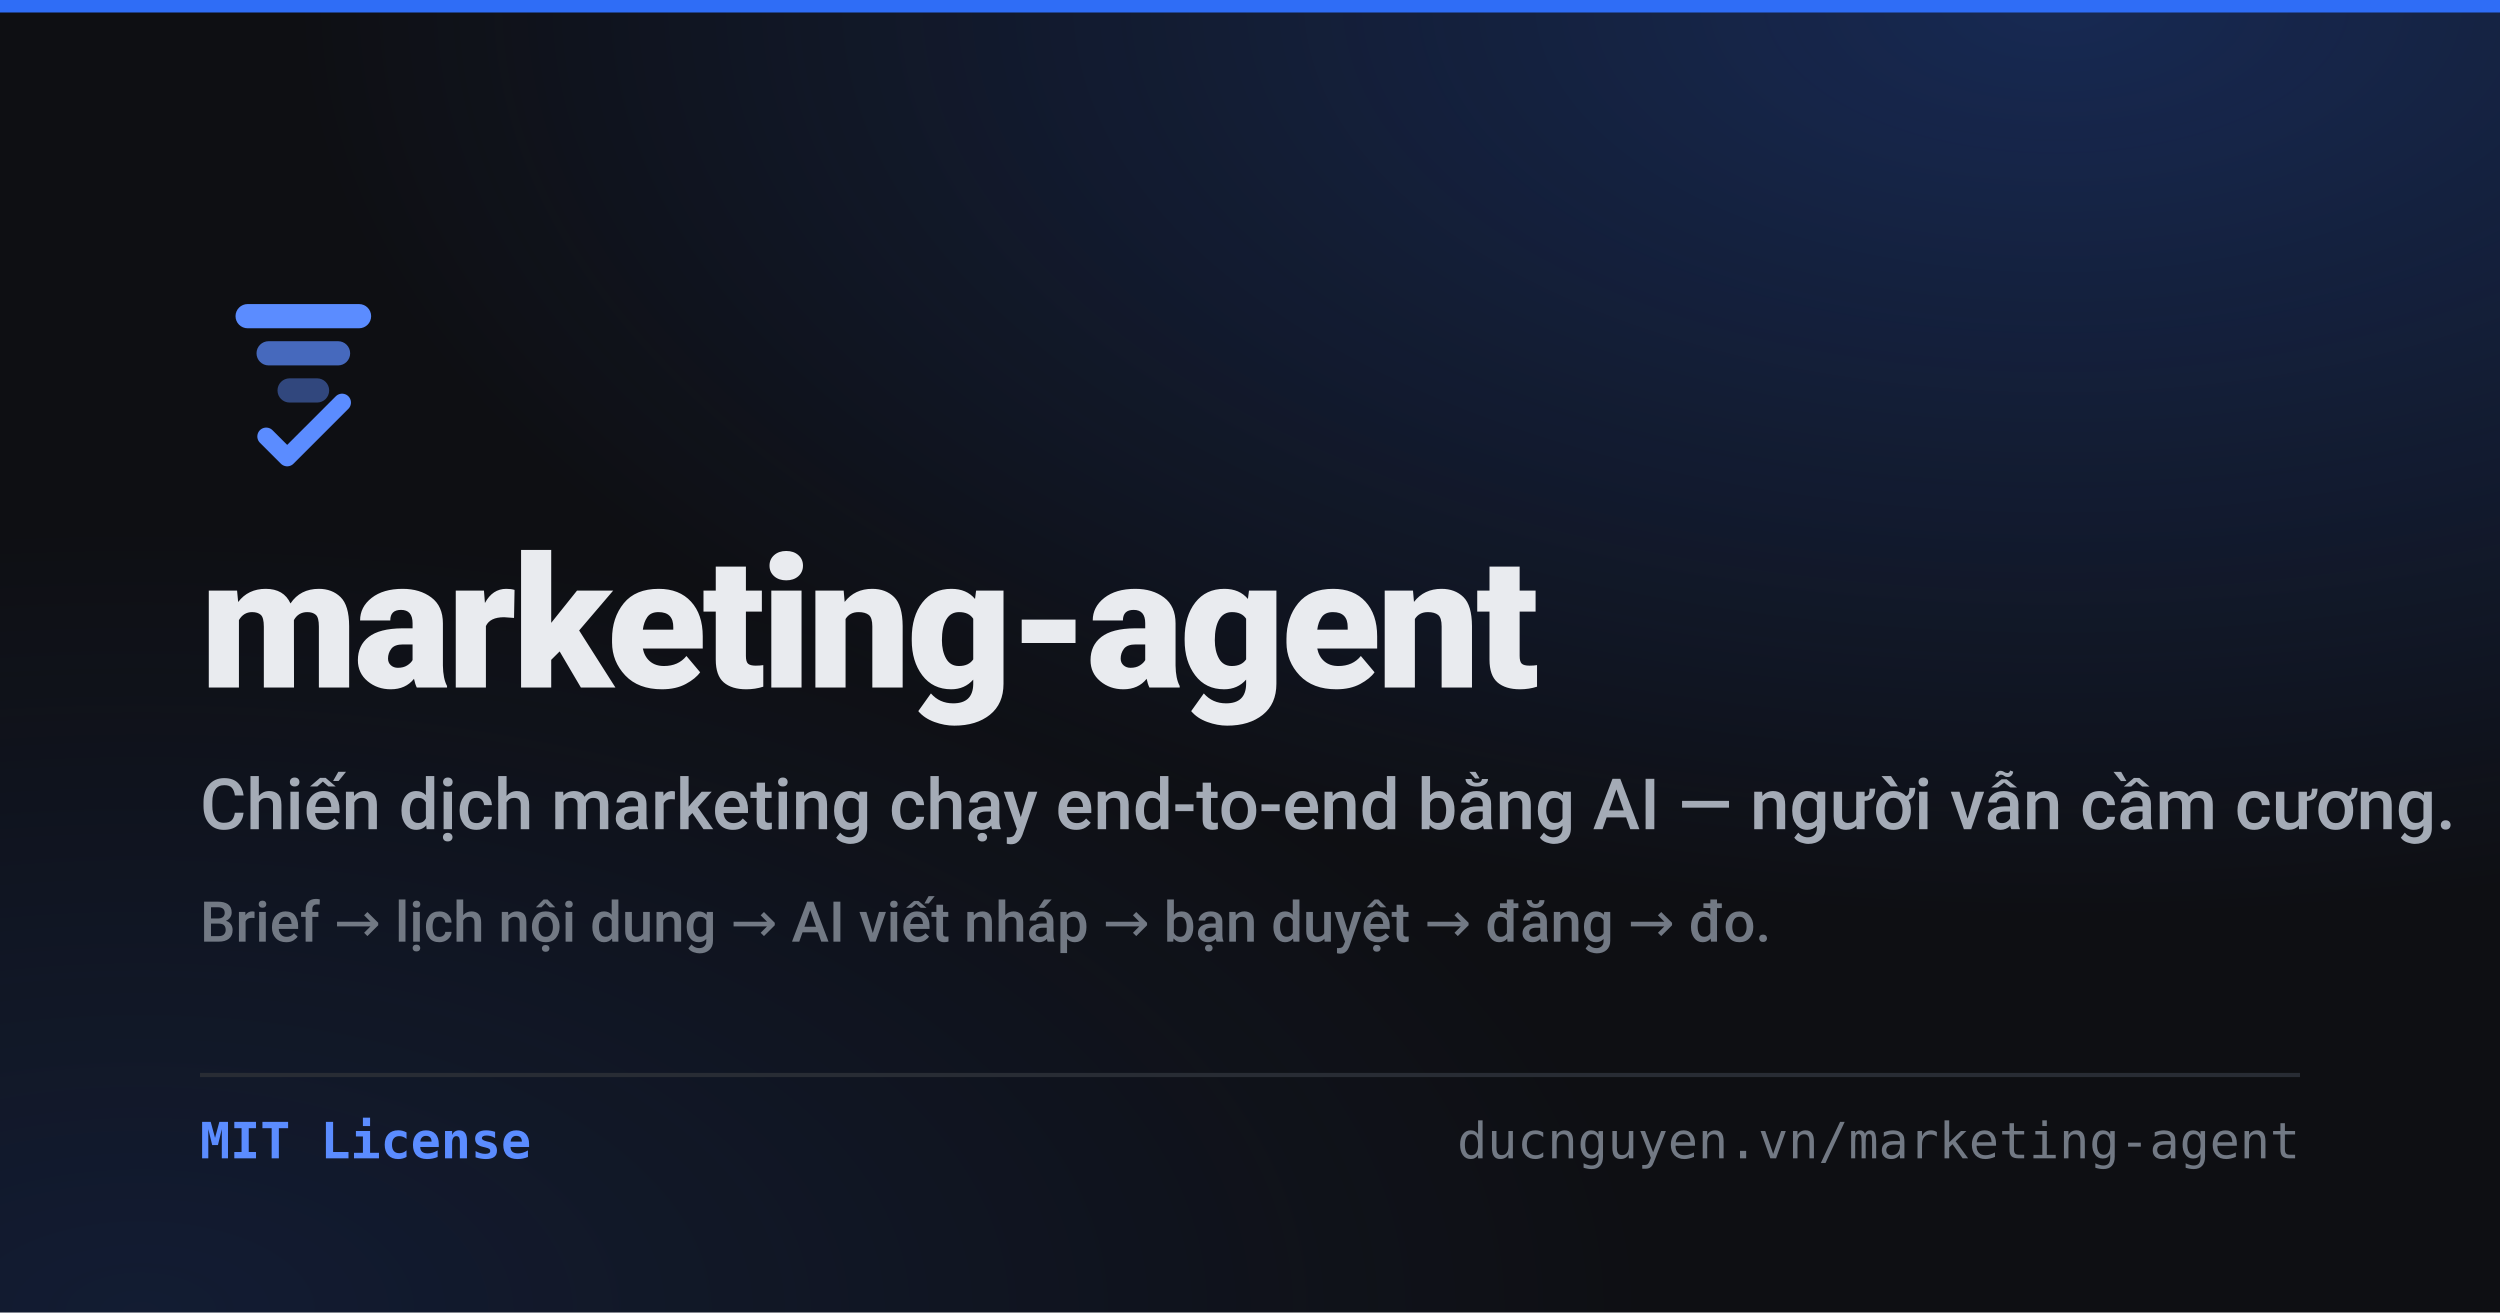
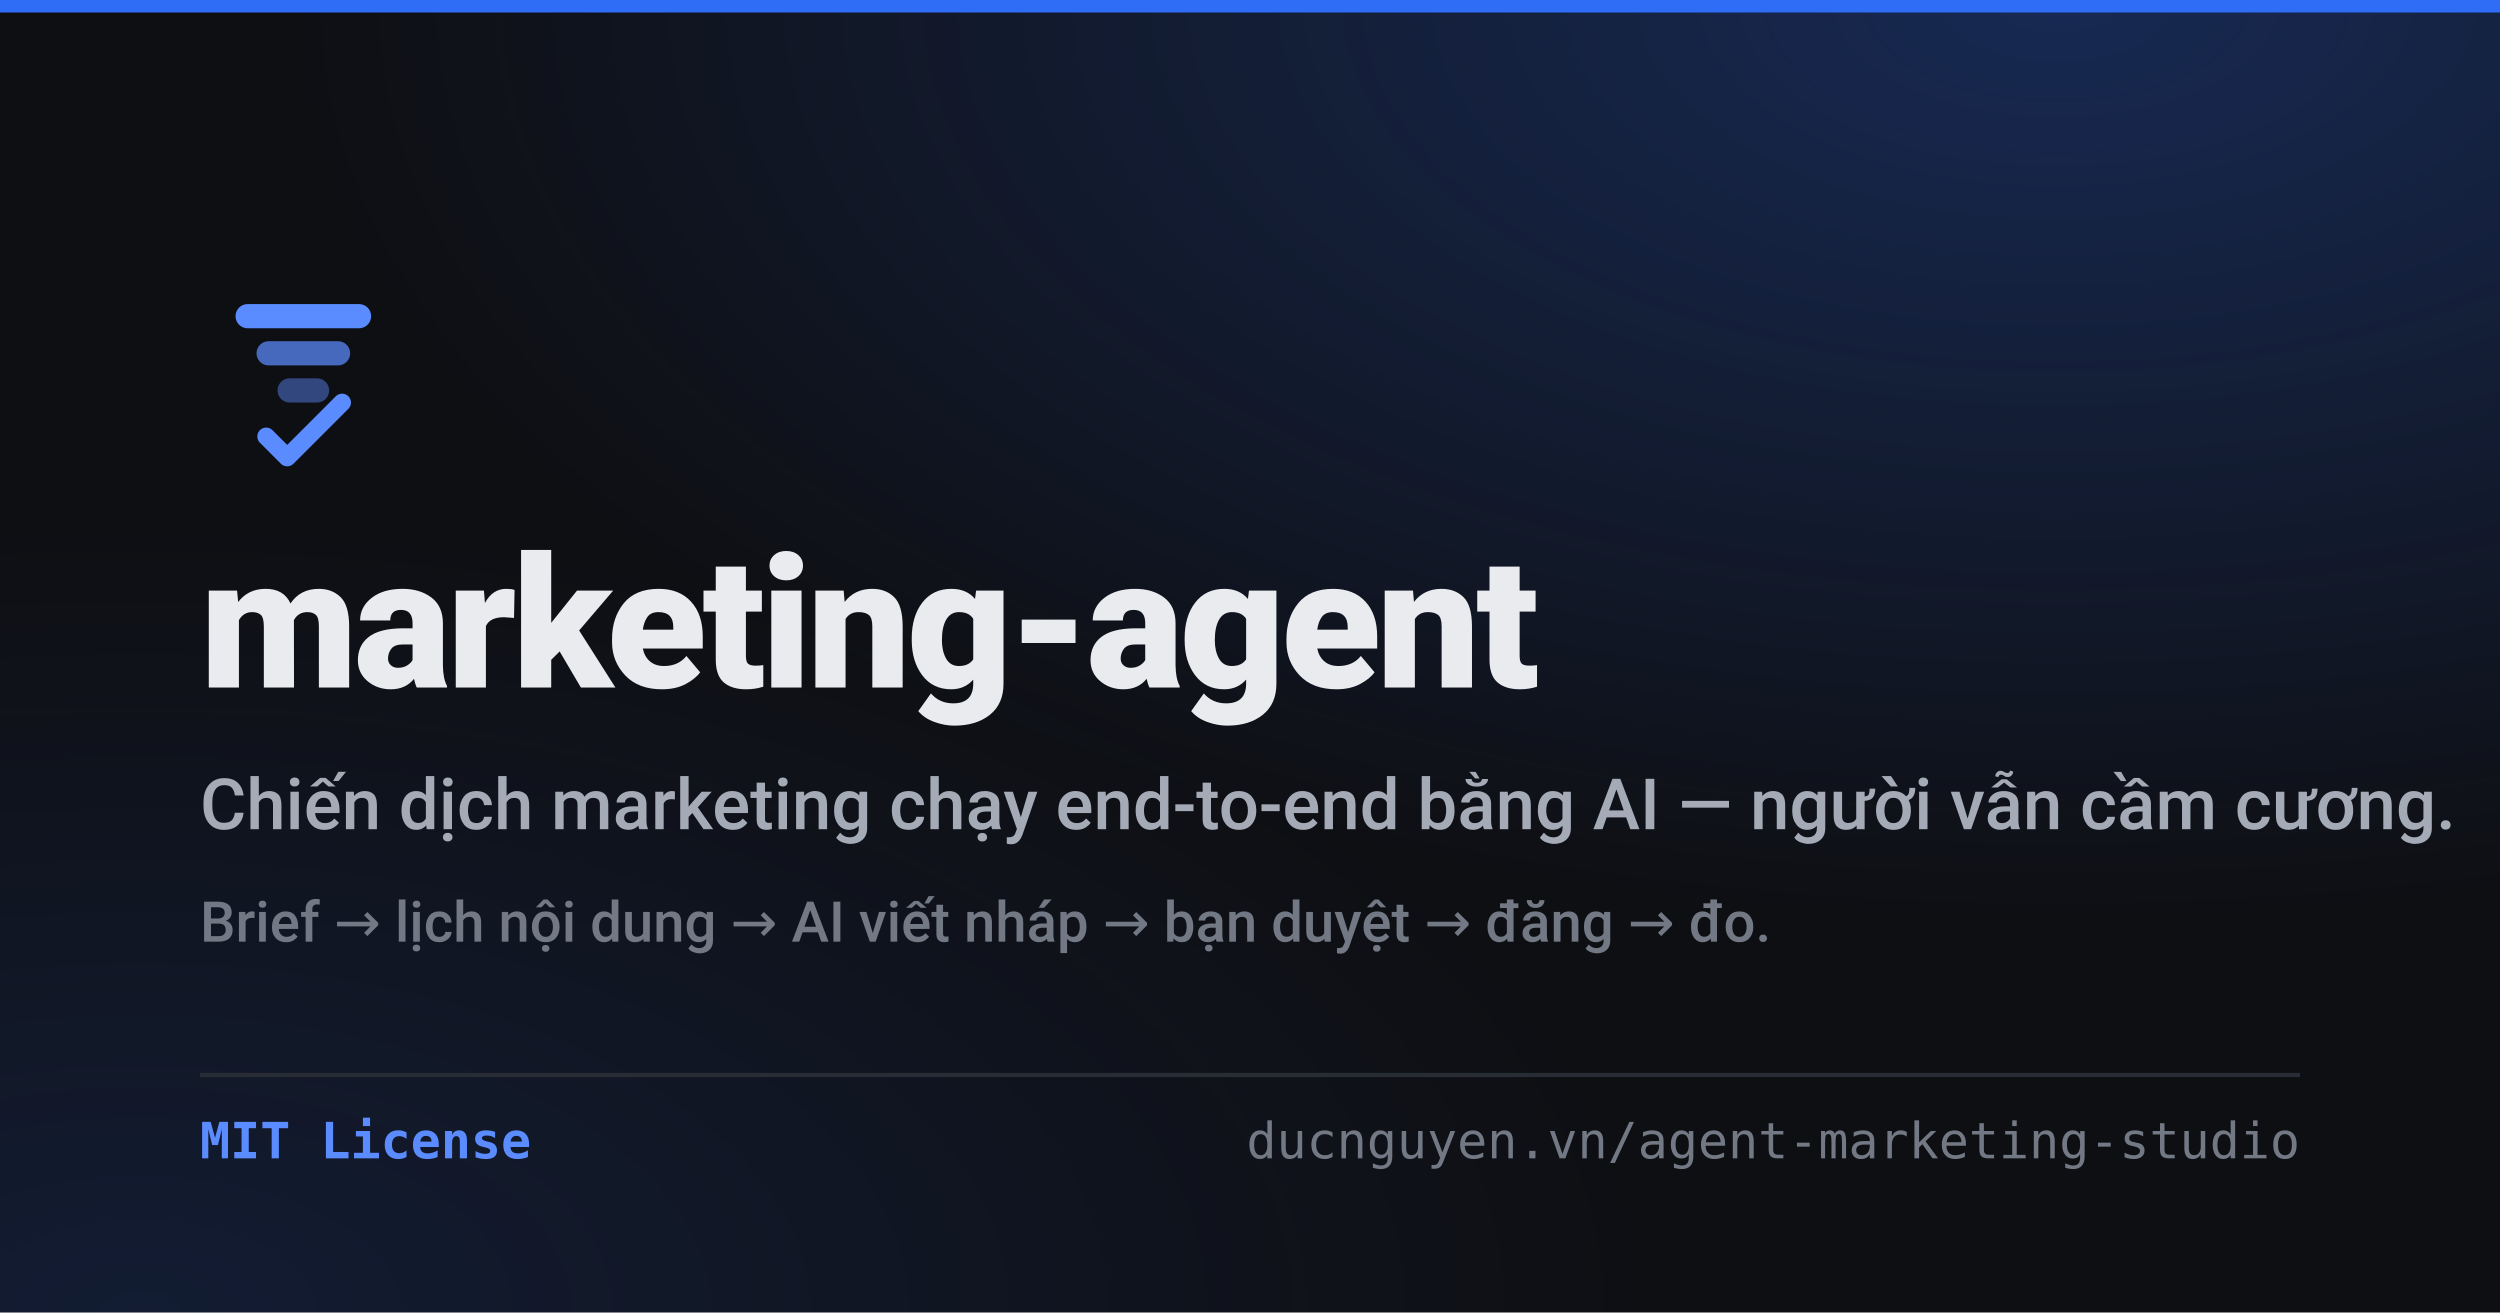
<svg xmlns="http://www.w3.org/2000/svg" viewBox="0 0 1200 630" width="1200" height="630" role="img" aria-label="marketing-agent">
  <defs>
    <radialGradient id="glow" cx="82%" cy="0%" r="70%">
      <stop offset="0%" stop-color="#2f6df6" stop-opacity=".28" />
      <stop offset="100%" stop-color="#2f6df6" stop-opacity="0" />
    </radialGradient>
    <radialGradient id="glow2" cx="6%" cy="100%" r="60%">
      <stop offset="0%" stop-color="#2f6df6" stop-opacity=".14" />
      <stop offset="100%" stop-color="#2f6df6" stop-opacity="0" />
    </radialGradient>
  </defs>
  <rect width="1200" height="630" fill="#0e0f13" />
  <rect width="1200" height="630" fill="url(#glow)" />
  <rect width="1200" height="630" fill="url(#glow2)" />
  <rect x="0" y="0" width="1200" height="6" fill="#2f6df6" />
  <g transform="translate(96,132) scale(1.55)">
    <g fill="#5b8cff">
      <rect x="11" y="9" width="42" height="7.5" rx="3.75" />
      <rect x="17.5" y="20.5" width="29" height="7.5" rx="3.75" opacity=".72" />
      <rect x="24" y="32" width="16" height="7.5" rx="3.75" opacity=".45" />
    </g>
    <path d="M20.5 50 L27 56.5 L44 39.5" fill="none" stroke="#5b8cff" stroke-width="5.5" stroke-linecap="round" stroke-linejoin="round" />
  </g>
  <g font-family="Be Vietnam Pro, Segoe UI, Roboto, Noto Sans, sans-serif">
    <text x="96" y="330" fill="#e9ebef" font-size="88" font-weight="800" letter-spacing="-2">marketing-agent</text>
    <text x="96" y="398" fill="#a4abb6" font-size="34" font-weight="500">Chiến dịch marketing chạy end-to-end bằng AI — người vẫn cầm cương.</text>
    <text x="96" y="452" fill="#727984" font-size="27" font-weight="500">Brief → lịch nội dung → AI viết nháp → bạn duyệt → đăng → đo.</text>
  </g>
  <g font-family="JetBrains Mono, Consolas, monospace" font-size="24">
    <text x="96" y="556" fill="#5b8cff" font-weight="600">MIT License</text>
-     <text x="1104" y="556" fill="#727984" text-anchor="end">ducnguyen.vn/marketing-agent</text>
+     <text x="1104" y="556" fill="#727984" text-anchor="end">ducnguyen.vn/agent-marketing-studio</text>
  </g>
  <line x1="96" y1="516" x2="1104" y2="516" stroke="#282c34" stroke-width="2" />
</svg>
